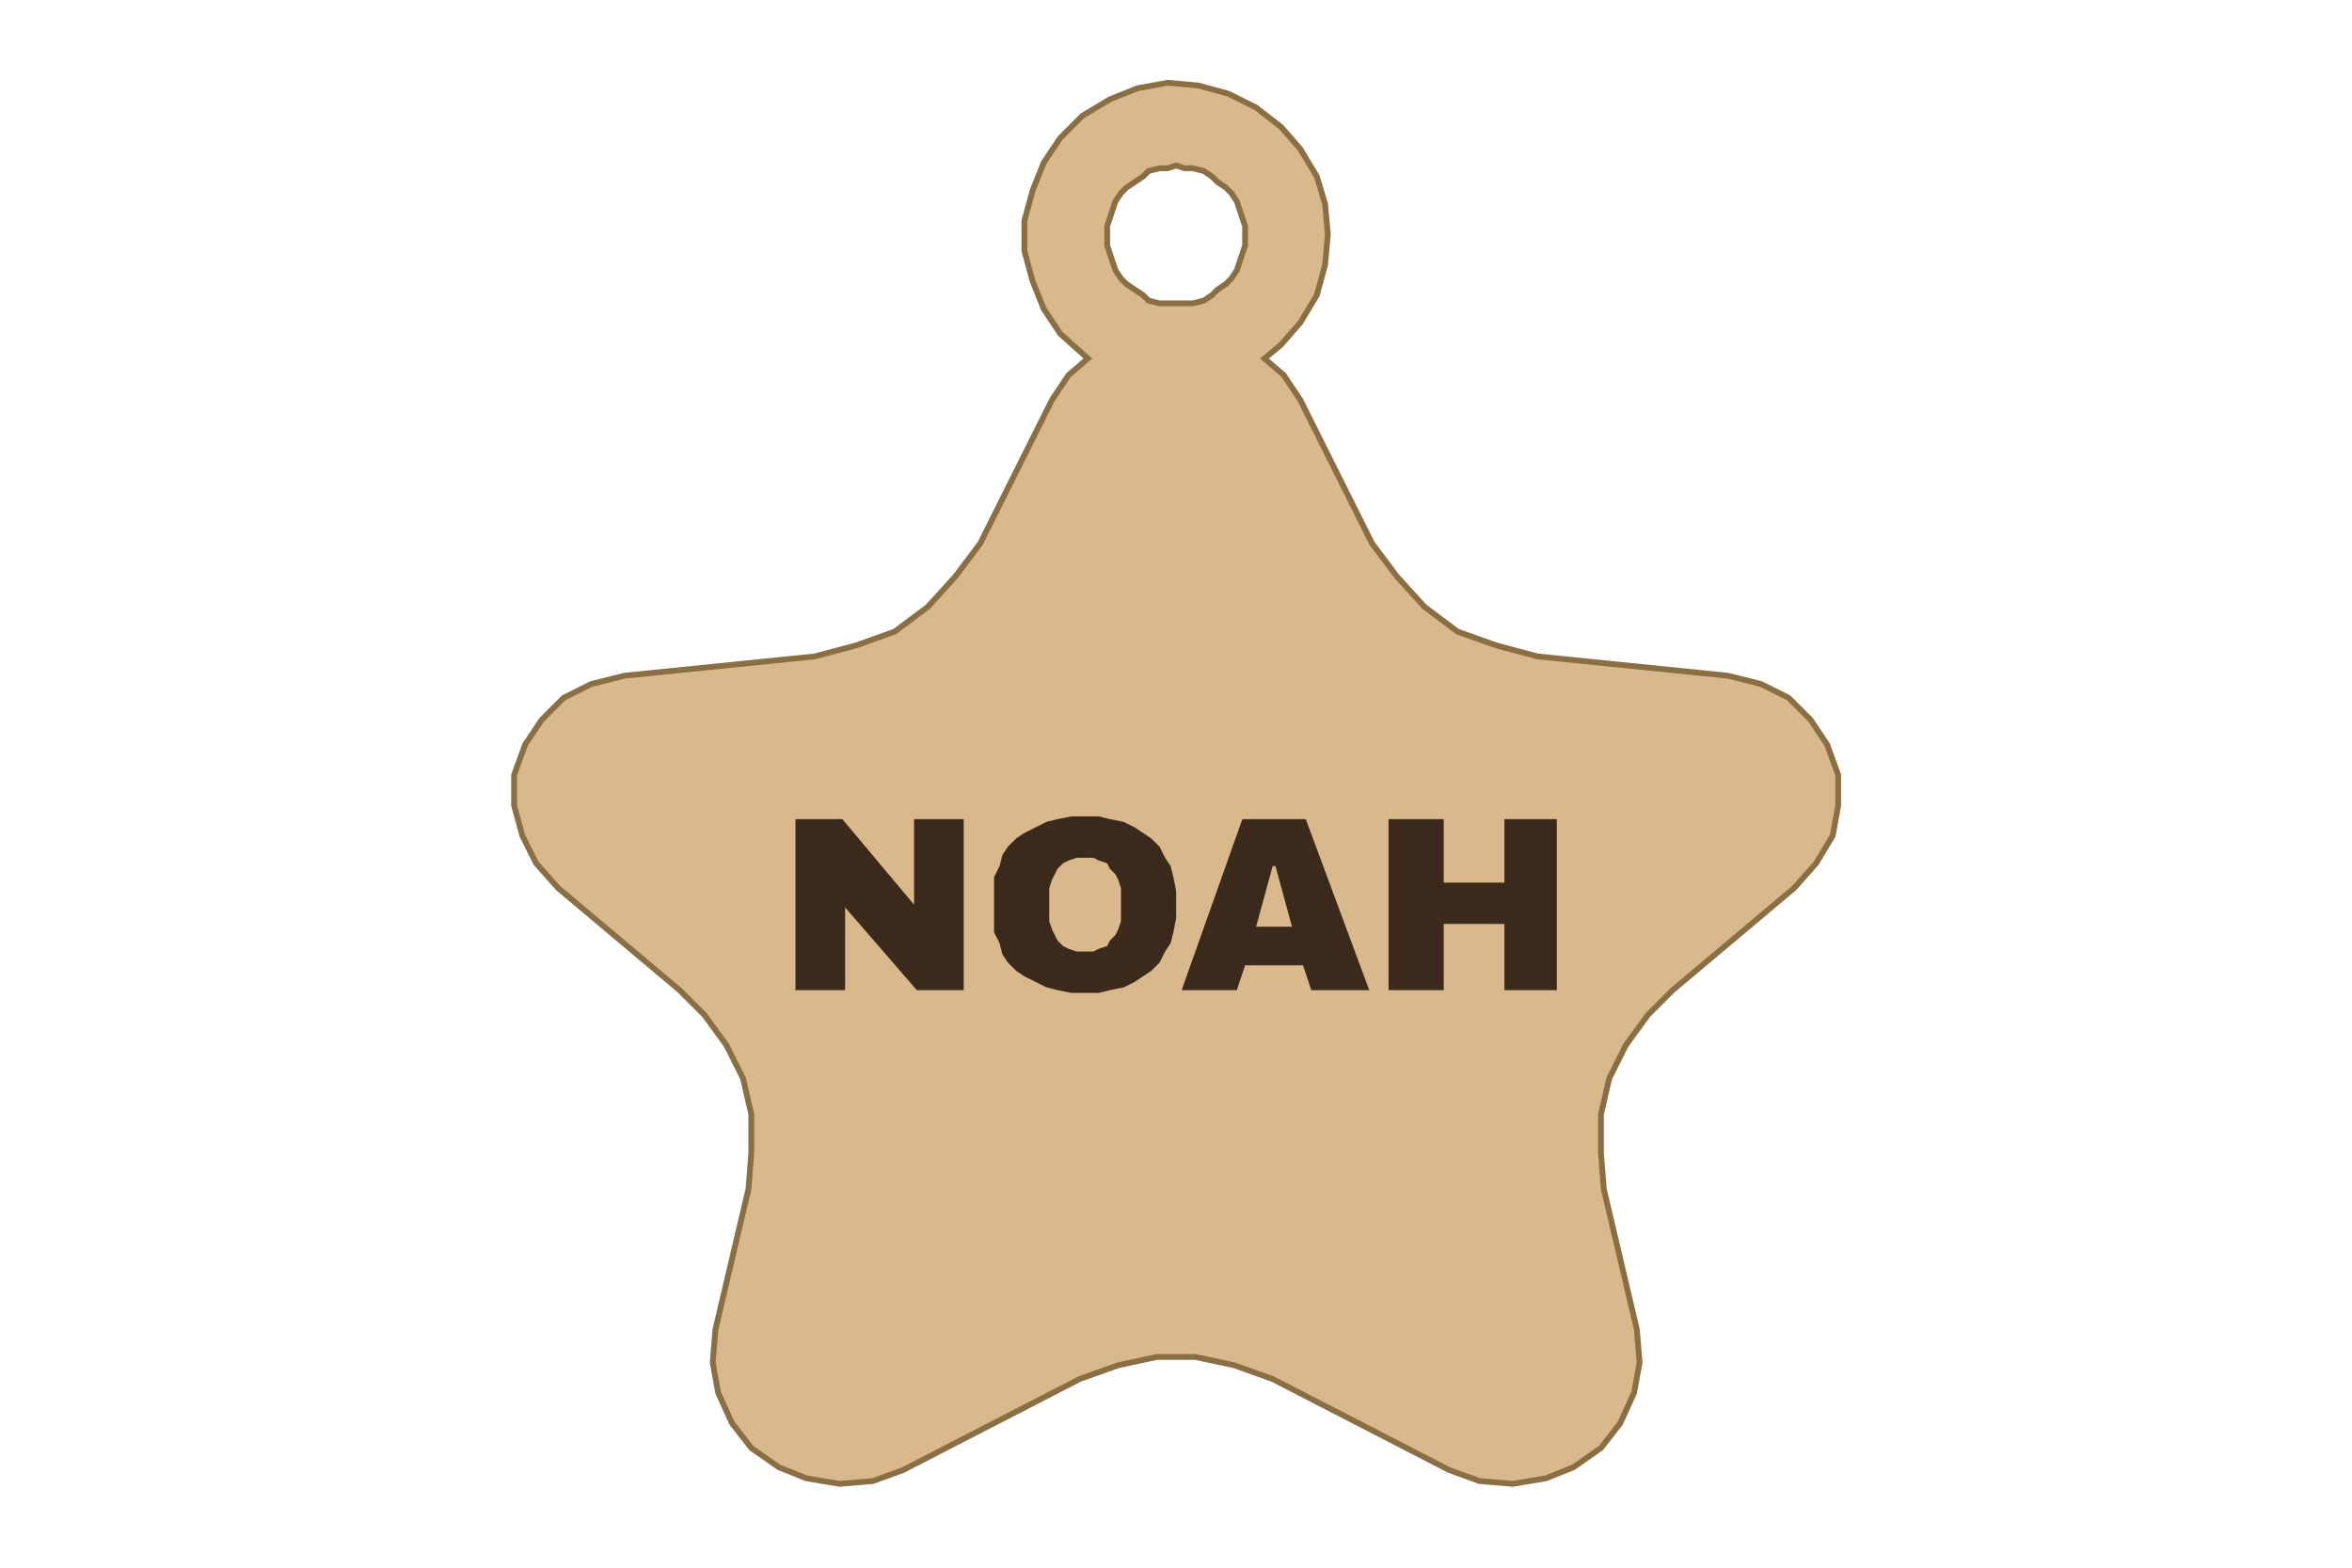
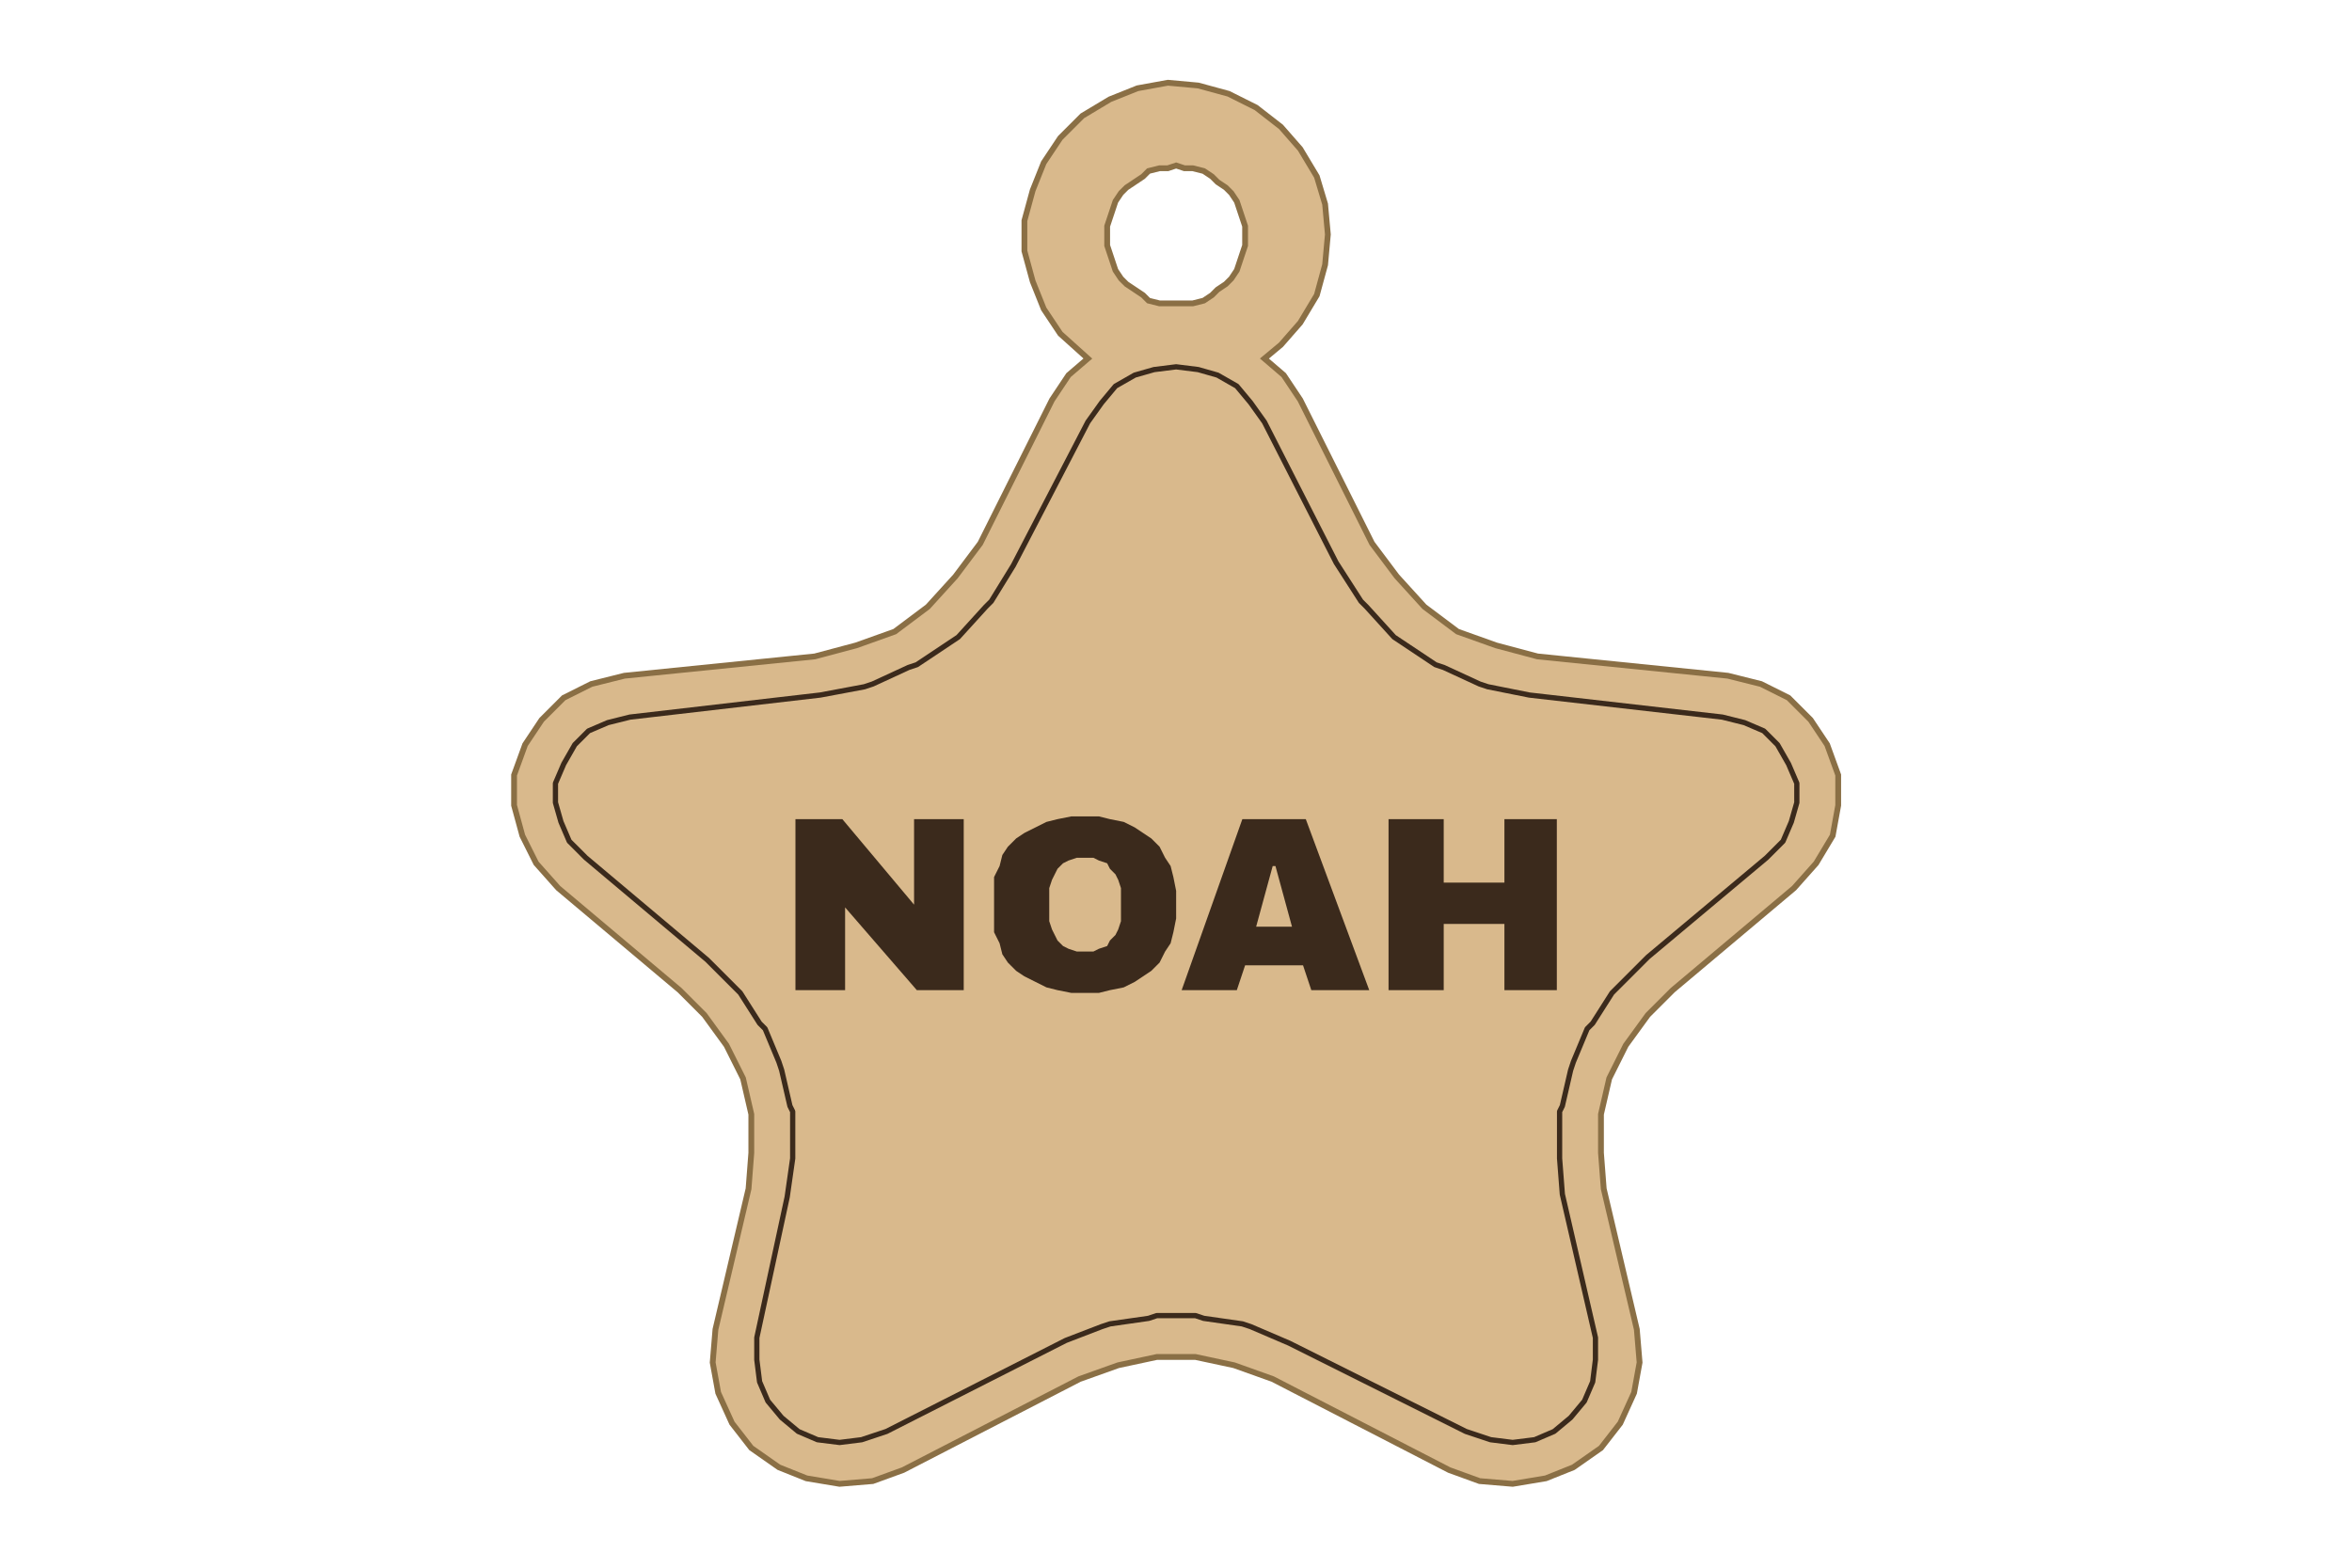
<svg xmlns="http://www.w3.org/2000/svg" width="300" height="200" viewBox="-3.05 -11.8 54.09 56.84">
  <path fill="#D9B98C" fill-rule="evenodd" stroke="#8A6F45" stroke-width=".21" d="m24.8-8.7 1.1.3 1 .5.9.7.7.8.6 1 .3 1 .1 1.1-.1 1.1-.3 1.1-.6 1-.7.8-.6.5.7.6.6.9 2.6 5.2.9 1.2 1 1.1 1.2.9 1.4.5 1.5.4 6.9.7 1.2.3 1 .5.8.8.6.9.4 1.1v1.1l-.2 1.1-.6 1-.8.9-4.4 3.7-.9.9-.8 1.1-.6 1.2-.3 1.3V30l.1 1.3 1.2 5.1.1 1.2-.2 1.1-.5 1.1-.7.9-1 .7-1 .4-1.2.2-1.2-.1-1.1-.4-6.4-3.3-1.4-.5-1.4-.3h-1.4l-1.4.3-1.4.5-6.4 3.3-1.1.4-1.2.1-1.2-.2-1-.4-1-.7-.7-.9-.5-1.1-.2-1.1.1-1.2 1.2-5.1.1-1.3v-1.4l-.3-1.3-.6-1.2-.8-1.1-.9-.9-4.4-3.7-.8-.9-.5-1-.3-1.1v-1.1l.4-1.1.6-.9.8-.8 1-.5 1.2-.3 6.9-.7 1.5-.4 1.4-.5 1.2-.9 1-1.1.9-1.2 2.6-5.2.6-.9.7-.6-1-.9-.6-.9-.4-1-.3-1.1v-1.1l.3-1.1.4-1 .6-.9.8-.8 1-.6 1-.4 1.1-.2Zm1.7 5.4v.4l-.1.3-.1.3-.1.3-.2.3-.2.2-.3.2-.2.2-.3.2-.4.1h-1.2L23-.9l-.2-.2-.3-.2-.3-.2-.2-.2-.2-.3-.1-.3-.1-.3-.1-.3v-.7l.1-.3.1-.3.1-.3.2-.3.2-.2.3-.2.3-.2.2-.2.4-.1h.3l.3-.1.3.1h.3l.4.1.3.2.2.2.3.2.2.2.2.3.1.3.1.3.1.3v.2Z" />
  <path fill="#3B2A1C" fill-rule="evenodd" d="m21.2 17.8.4.1.5.1.4.2.3.2.3.2.3.3.2.4.2.3.1.4.1.5v1l-.1.5-.1.4-.2.3-.2.4-.3.3-.3.2-.3.2-.4.2-.5.1-.4.1h-1l-.5-.1-.4-.1-.4-.2-.4-.2-.3-.2-.3-.3-.2-.3-.1-.4-.2-.4v-2l.2-.4.1-.4.2-.3.3-.3.3-.2.4-.2.4-.2.4-.1.5-.1h.5Zm-.8 1.5-.3.1-.2.1-.2.2-.1.2-.1.2-.1.3v1.2l.1.3.1.2.1.2.2.2.2.1.3.1h.6l.2-.1.3-.1.1-.2.2-.2.1-.2.1-.3v-1.2l-.1-.3-.1-.2-.2-.2-.1-.2-.3-.1-.2-.1h-.3Zm13.3.9h2.2v-2.3h1.9v6.2h-1.9v-2.4h-2.2v2.4h-2v-6.2h2ZM31 24.1h-2.1l-.3-.9h-2.1l-.3.9h-2l2.2-6.2h2.3Zm-3.5-4.5-.6 2.2h1.3l-.6-2.2Zm-13 1.4v-3.1h1.8v6.2h-1.7l-2.6-3v3h-1.8v-6.2h1.7Z" />
+   <path fill="none" stroke="#3B2A1C" stroke-linecap="round" stroke-linejoin="round" stroke-width=".19" d="m24.8 1.6.7.2.7.4.5.6.5.7 2.6 5.1.9 1.4.2.2 1 1.1.3.2 1.2.8.3.1 1.3.6.3.1 1.5.3 7 .8.8.2.7.3.5.5.4.7.3.7v.7l-.2.7-.3.7-.6.6-4.3 3.6L40 24l-.2.2-.7 1.1-.2.2-.5 1.2-.1.3-.3 1.3-.1.2v1.7l.1 1.3 1.2 5.2v.8l-.1.8-.3.7-.5.6-.6.5-.7.3-.8.1-.8-.1-.9-.3-6.4-3.2-1.4-.6-.3-.1L25 36l-.3-.1h-1.4l-.3.1-1.4.2-.3.1-1.3.5-6.5 3.3-.9.3-.8.1-.8-.1-.7-.3-.6-.5-.5-.6-.3-.7-.1-.8v-.8l1.1-5.1.2-1.4v-1.7l-.1-.2-.3-1.3-.1-.3-.5-1.2-.2-.2-.7-1.1L8 24l-1-1-4.4-3.7-.6-.6-.3-.7-.2-.7v-.7l.3-.7.4-.7.5-.5.7-.3.8-.2 6.9-.8 1.6-.3.3-.1 1.3-.6.3-.1 1.2-.8.3-.2 1-1.1.2-.2.8-1.3 2.7-5.2.5-.7.5-.6.7-.4.7-.2.8-.1z" />
</svg>
